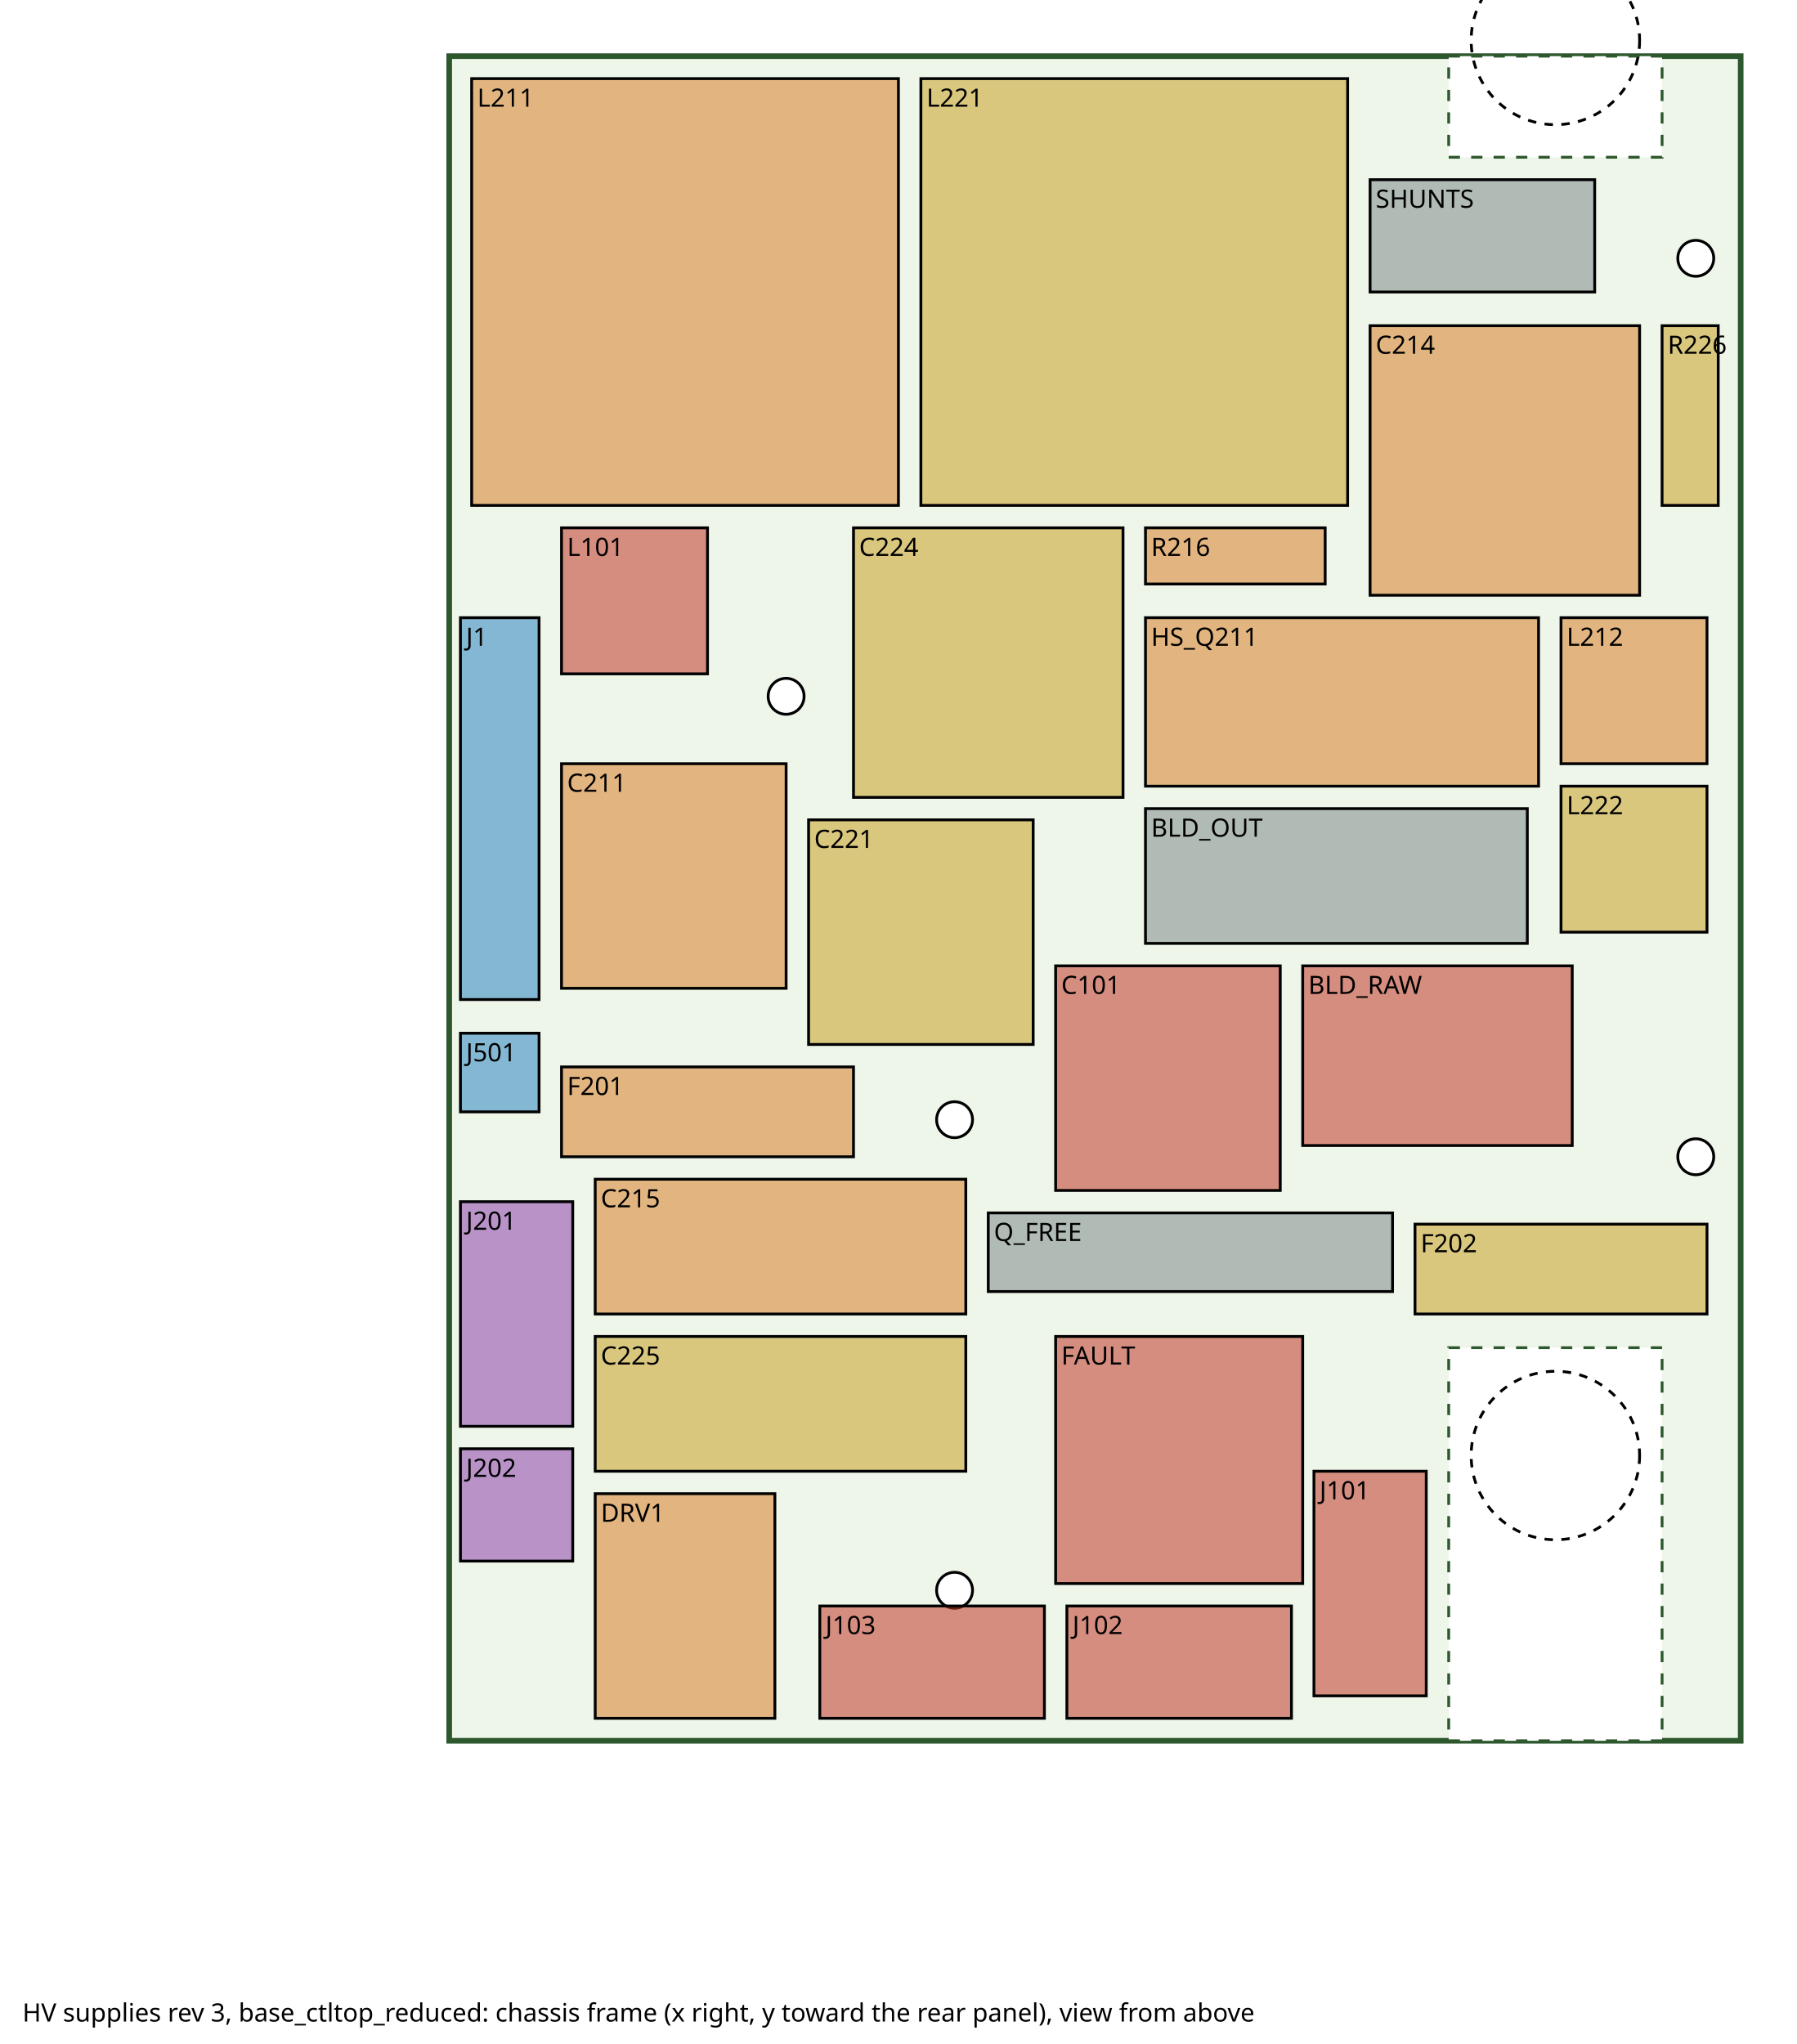
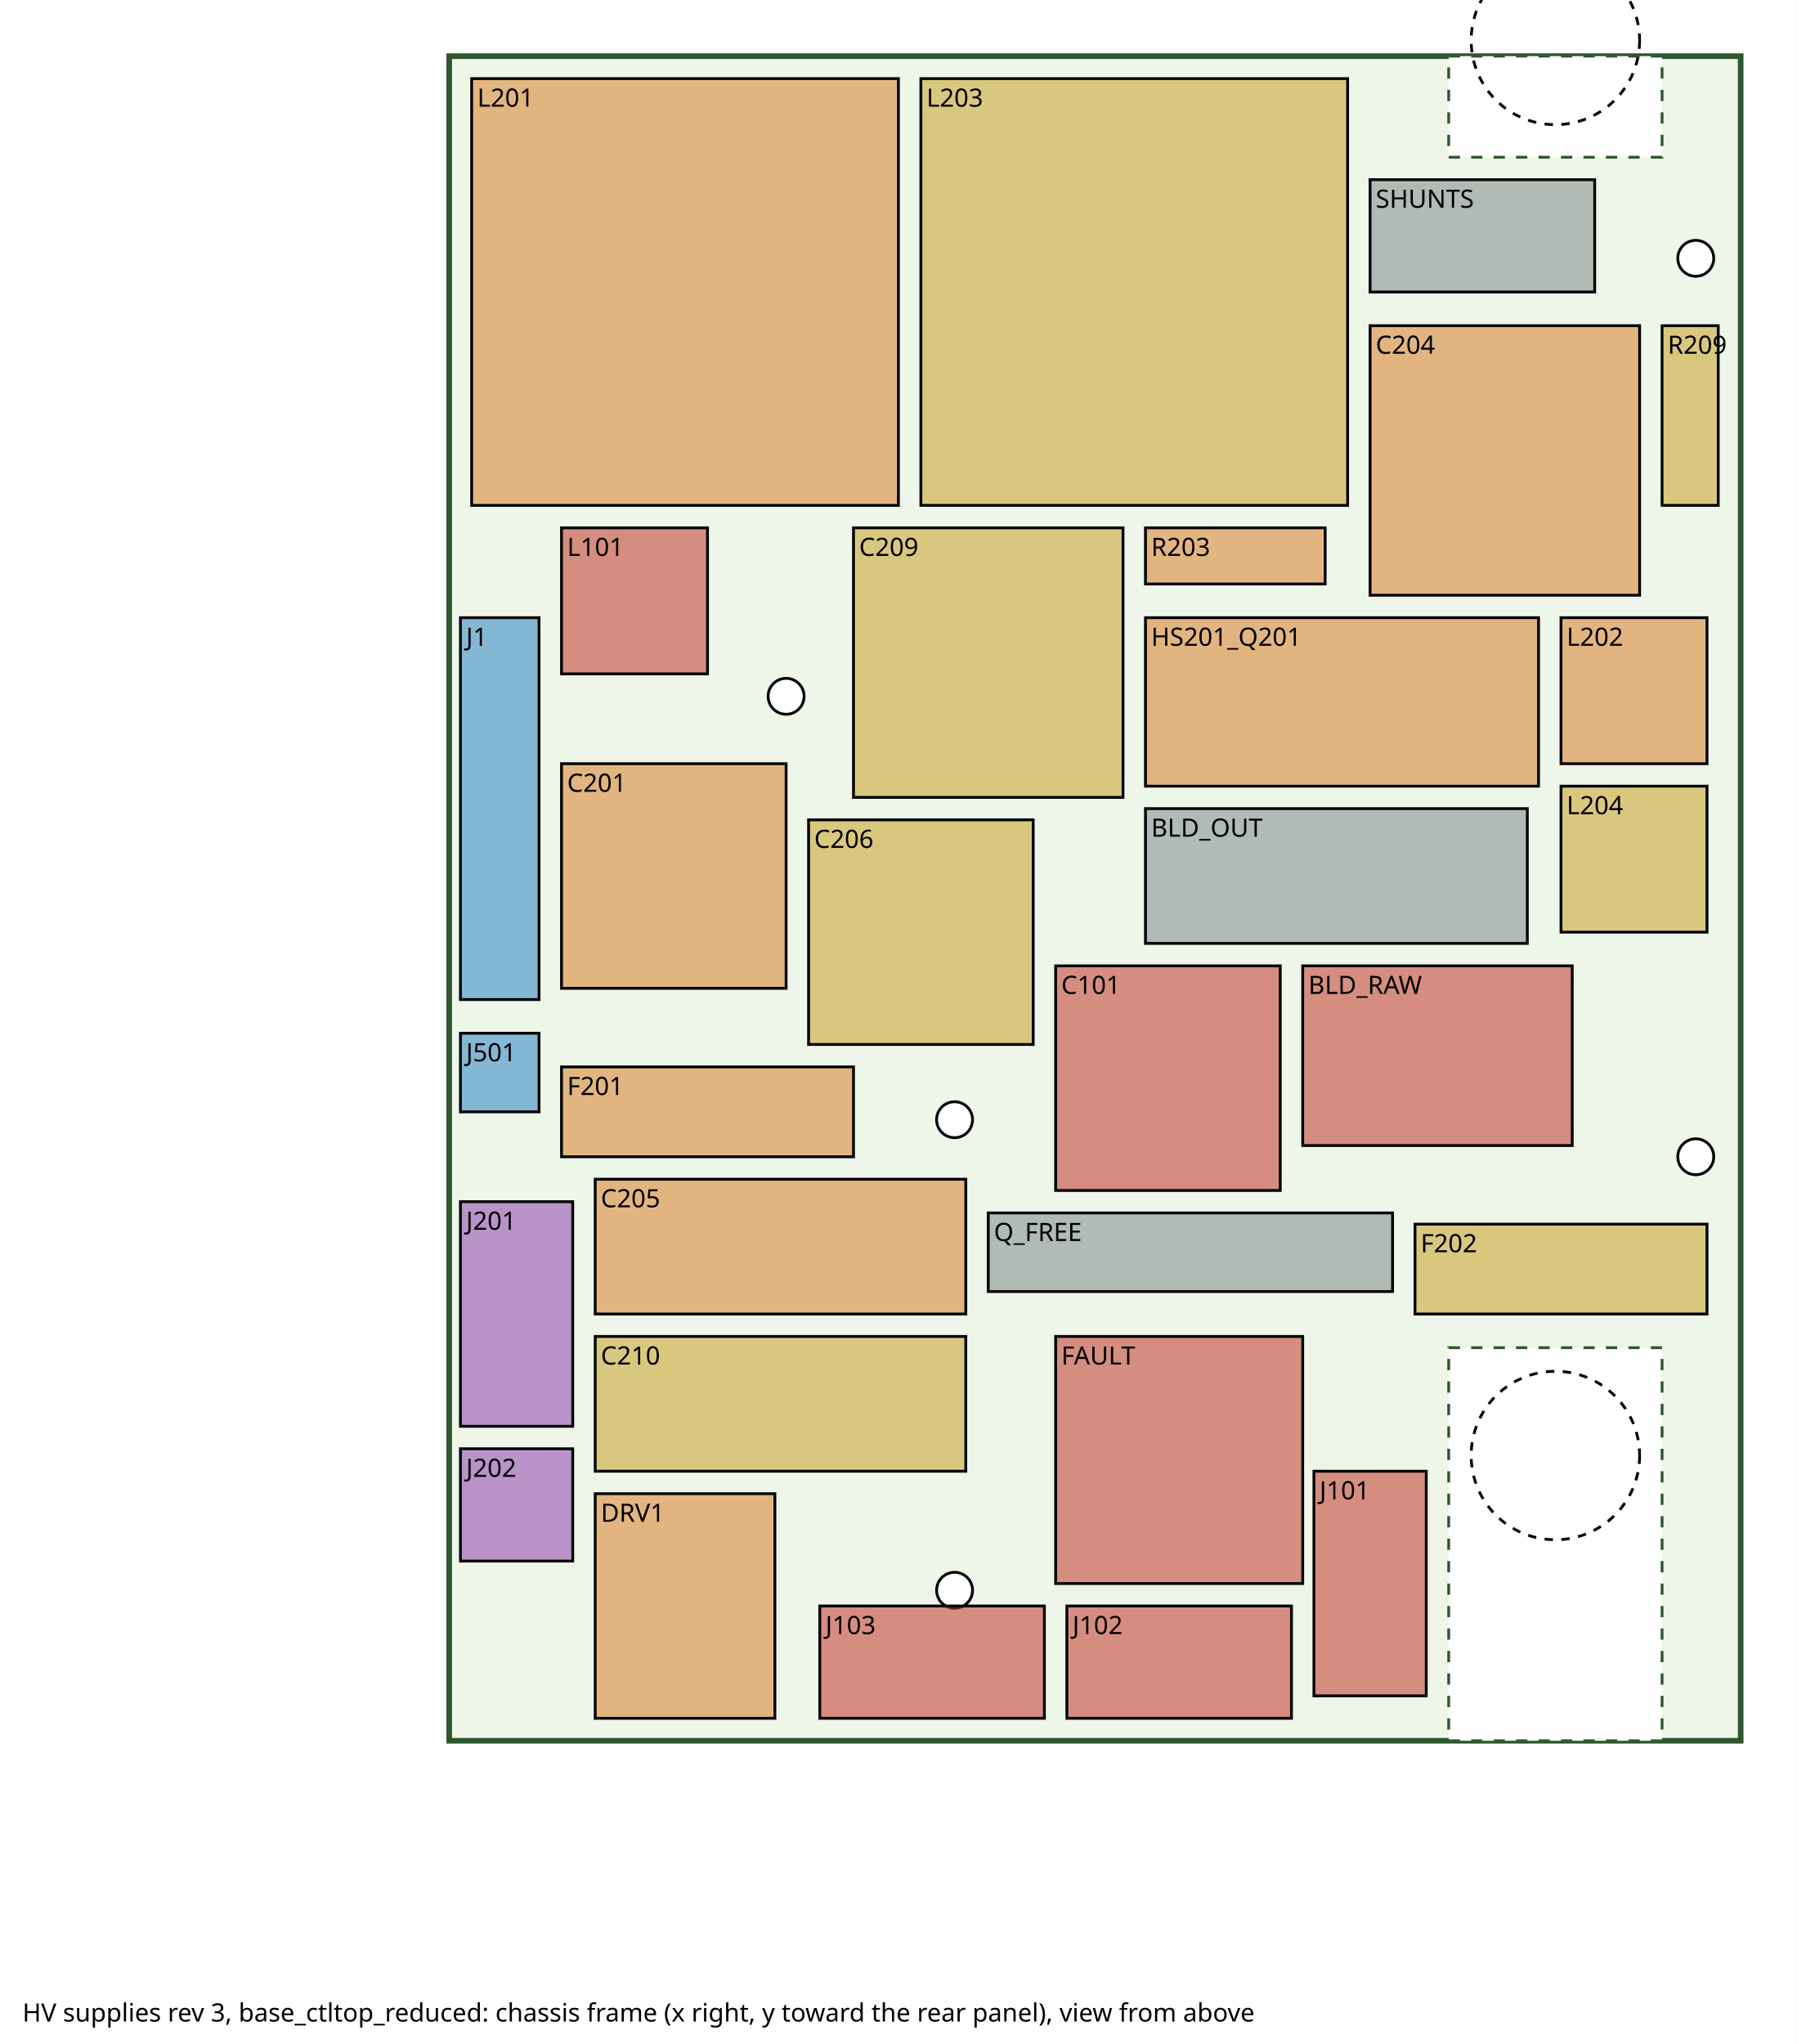
<svg xmlns="http://www.w3.org/2000/svg" width="640" height="728" viewBox="0 0 640 728" font-family="sans-serif" font-size="9">
  <rect width="640" height="728" fill="white" />
  <polygon points="160,20 620,20 620,620 160,620" fill="#eef5e9" stroke="#2d572c" stroke-width="2" />
  <rect x="516" y="20" width="76" height="36" fill="white" stroke="#2d572c" stroke-dasharray="4" />
  <rect x="516" y="480" width="76" height="140" fill="white" stroke="#2d572c" stroke-dasharray="4" />
  <circle cx="554.0" cy="14.4" r="30.0" fill="none" stroke="black" stroke-dasharray="3" />
  <circle cx="554.0" cy="518.4" r="30.0" fill="none" stroke="black" stroke-dasharray="3" />
  <circle cx="280.0" cy="248.0" r="6.4" fill="white" stroke="black" />
  <circle cx="340.0" cy="398.8" r="6.4" fill="white" stroke="black" />
  <circle cx="340.0" cy="566.4" r="6.4" fill="white" stroke="black" />
  <circle cx="604.0" cy="92.0" r="6.4" fill="white" stroke="black" />
  <circle cx="604.0" cy="412.0" r="6.4" fill="white" stroke="black" />
  <rect x="164" y="220" width="28" height="136" fill="#2e86c1" fill-opacity="0.55" stroke="black" />
  <text x="166" y="230">J1</text>
  <rect x="164" y="368" width="28" height="28" fill="#2e86c1" fill-opacity="0.55" stroke="black" />
  <text x="166" y="378">J501</text>
  <rect x="164" y="428" width="40" height="80" fill="#8e44ad" fill-opacity="0.55" stroke="black" />
  <text x="166" y="438">J201</text>
  <rect x="164" y="516" width="40" height="40" fill="#8e44ad" fill-opacity="0.55" stroke="black" />
  <text x="166" y="526">J202</text>
  <rect x="468" y="524" width="40" height="80" fill="#c0392b" fill-opacity="0.55" stroke="black" />
  <text x="470" y="534">J101</text>
  <rect x="380" y="572" width="80" height="40" fill="#c0392b" fill-opacity="0.55" stroke="black" />
  <text x="382" y="582">J102</text>
  <rect x="292" y="572" width="80" height="40" fill="#c0392b" fill-opacity="0.55" stroke="black" />
  <text x="294" y="582">J103</text>
  <rect x="376" y="476" width="88" height="88" fill="#c0392b" fill-opacity="0.55" stroke="black" />
  <text x="378" y="486">FAULT</text>
  <rect x="168" y="28" width="152" height="152" fill="#d9822b" fill-opacity="0.55" stroke="black" />
-   <text x="170" y="38">L211</text>
+   <text x="170" y="38">L201</text>
  <rect x="328" y="28" width="152" height="152" fill="#c9a227" fill-opacity="0.55" stroke="black" />
-   <text x="330" y="38">L221</text>
+   <text x="330" y="38">L203</text>
  <rect x="488" y="116" width="96" height="96" fill="#d9822b" fill-opacity="0.55" stroke="black" />
-   <text x="490" y="126">C214</text>
+   <text x="490" y="126">C204</text>
  <rect x="304" y="188" width="96" height="96" fill="#c9a227" fill-opacity="0.55" stroke="black" />
-   <text x="306" y="198">C224</text>
+   <text x="306" y="198">C209</text>
  <rect x="408" y="220" width="140" height="60" fill="#d9822b" fill-opacity="0.55" stroke="black" />
-   <text x="410" y="230">HS_Q211</text>
+   <text x="410" y="230">HS201_Q201</text>
  <rect x="408" y="288" width="136" height="48" fill="#7f8c8d" fill-opacity="0.55" stroke="black" />
  <text x="410" y="298">BLD_OUT</text>
  <rect x="200" y="272" width="80" height="80" fill="#d9822b" fill-opacity="0.55" stroke="black" />
-   <text x="202" y="282">C211</text>
+   <text x="202" y="282">C201</text>
  <rect x="288" y="292" width="80" height="80" fill="#c9a227" fill-opacity="0.55" stroke="black" />
-   <text x="290" y="302">C221</text>
+   <text x="290" y="302">C206</text>
  <rect x="376" y="344" width="80" height="80" fill="#c0392b" fill-opacity="0.55" stroke="black" />
  <text x="378" y="354">C101</text>
  <rect x="212" y="420" width="132" height="48" fill="#d9822b" fill-opacity="0.55" stroke="black" />
-   <text x="214" y="430">C215</text>
+   <text x="214" y="430">C205</text>
  <rect x="212" y="476" width="132" height="48" fill="#c9a227" fill-opacity="0.55" stroke="black" />
-   <text x="214" y="486">C225</text>
+   <text x="214" y="486">C210</text>
  <rect x="464" y="344" width="96" height="64" fill="#c0392b" fill-opacity="0.55" stroke="black" />
  <text x="466" y="354">BLD_RAW</text>
  <rect x="212" y="532" width="64" height="80" fill="#d9822b" fill-opacity="0.55" stroke="black" />
  <text x="214" y="542">DRV1</text>
  <rect x="352" y="432" width="144" height="28" fill="#7f8c8d" fill-opacity="0.55" stroke="black" />
  <text x="354" y="442">Q_FREE</text>
  <rect x="200" y="380" width="104" height="32" fill="#d9822b" fill-opacity="0.55" stroke="black" />
  <text x="202" y="390">F201</text>
  <rect x="504" y="436" width="104" height="32" fill="#c9a227" fill-opacity="0.55" stroke="black" />
  <text x="506" y="446">F202</text>
  <rect x="488" y="64" width="80" height="40" fill="#7f8c8d" fill-opacity="0.55" stroke="black" />
  <text x="490" y="74">SHUNTS</text>
  <rect x="200" y="188" width="52" height="52" fill="#c0392b" fill-opacity="0.55" stroke="black" />
  <text x="202" y="198">L101</text>
  <rect x="556" y="220" width="52" height="52" fill="#d9822b" fill-opacity="0.55" stroke="black" />
-   <text x="558" y="230">L212</text>
+   <text x="558" y="230">L202</text>
  <rect x="556" y="280" width="52" height="52" fill="#c9a227" fill-opacity="0.55" stroke="black" />
-   <text x="558" y="290">L222</text>
+   <text x="558" y="290">L204</text>
  <rect x="408" y="188" width="64" height="20" fill="#d9822b" fill-opacity="0.55" stroke="black" />
-   <text x="410" y="198">R216</text>
+   <text x="410" y="198">R203</text>
  <rect x="592" y="116" width="20" height="64" fill="#c9a227" fill-opacity="0.55" stroke="black" />
-   <text x="594" y="126">R226</text>
+   <text x="594" y="126">R209</text>
  <text x="8" y="720">HV supplies rev 3, base_ctltop_reduced: chassis frame (x right, y toward the rear panel), view from above</text>
</svg>
